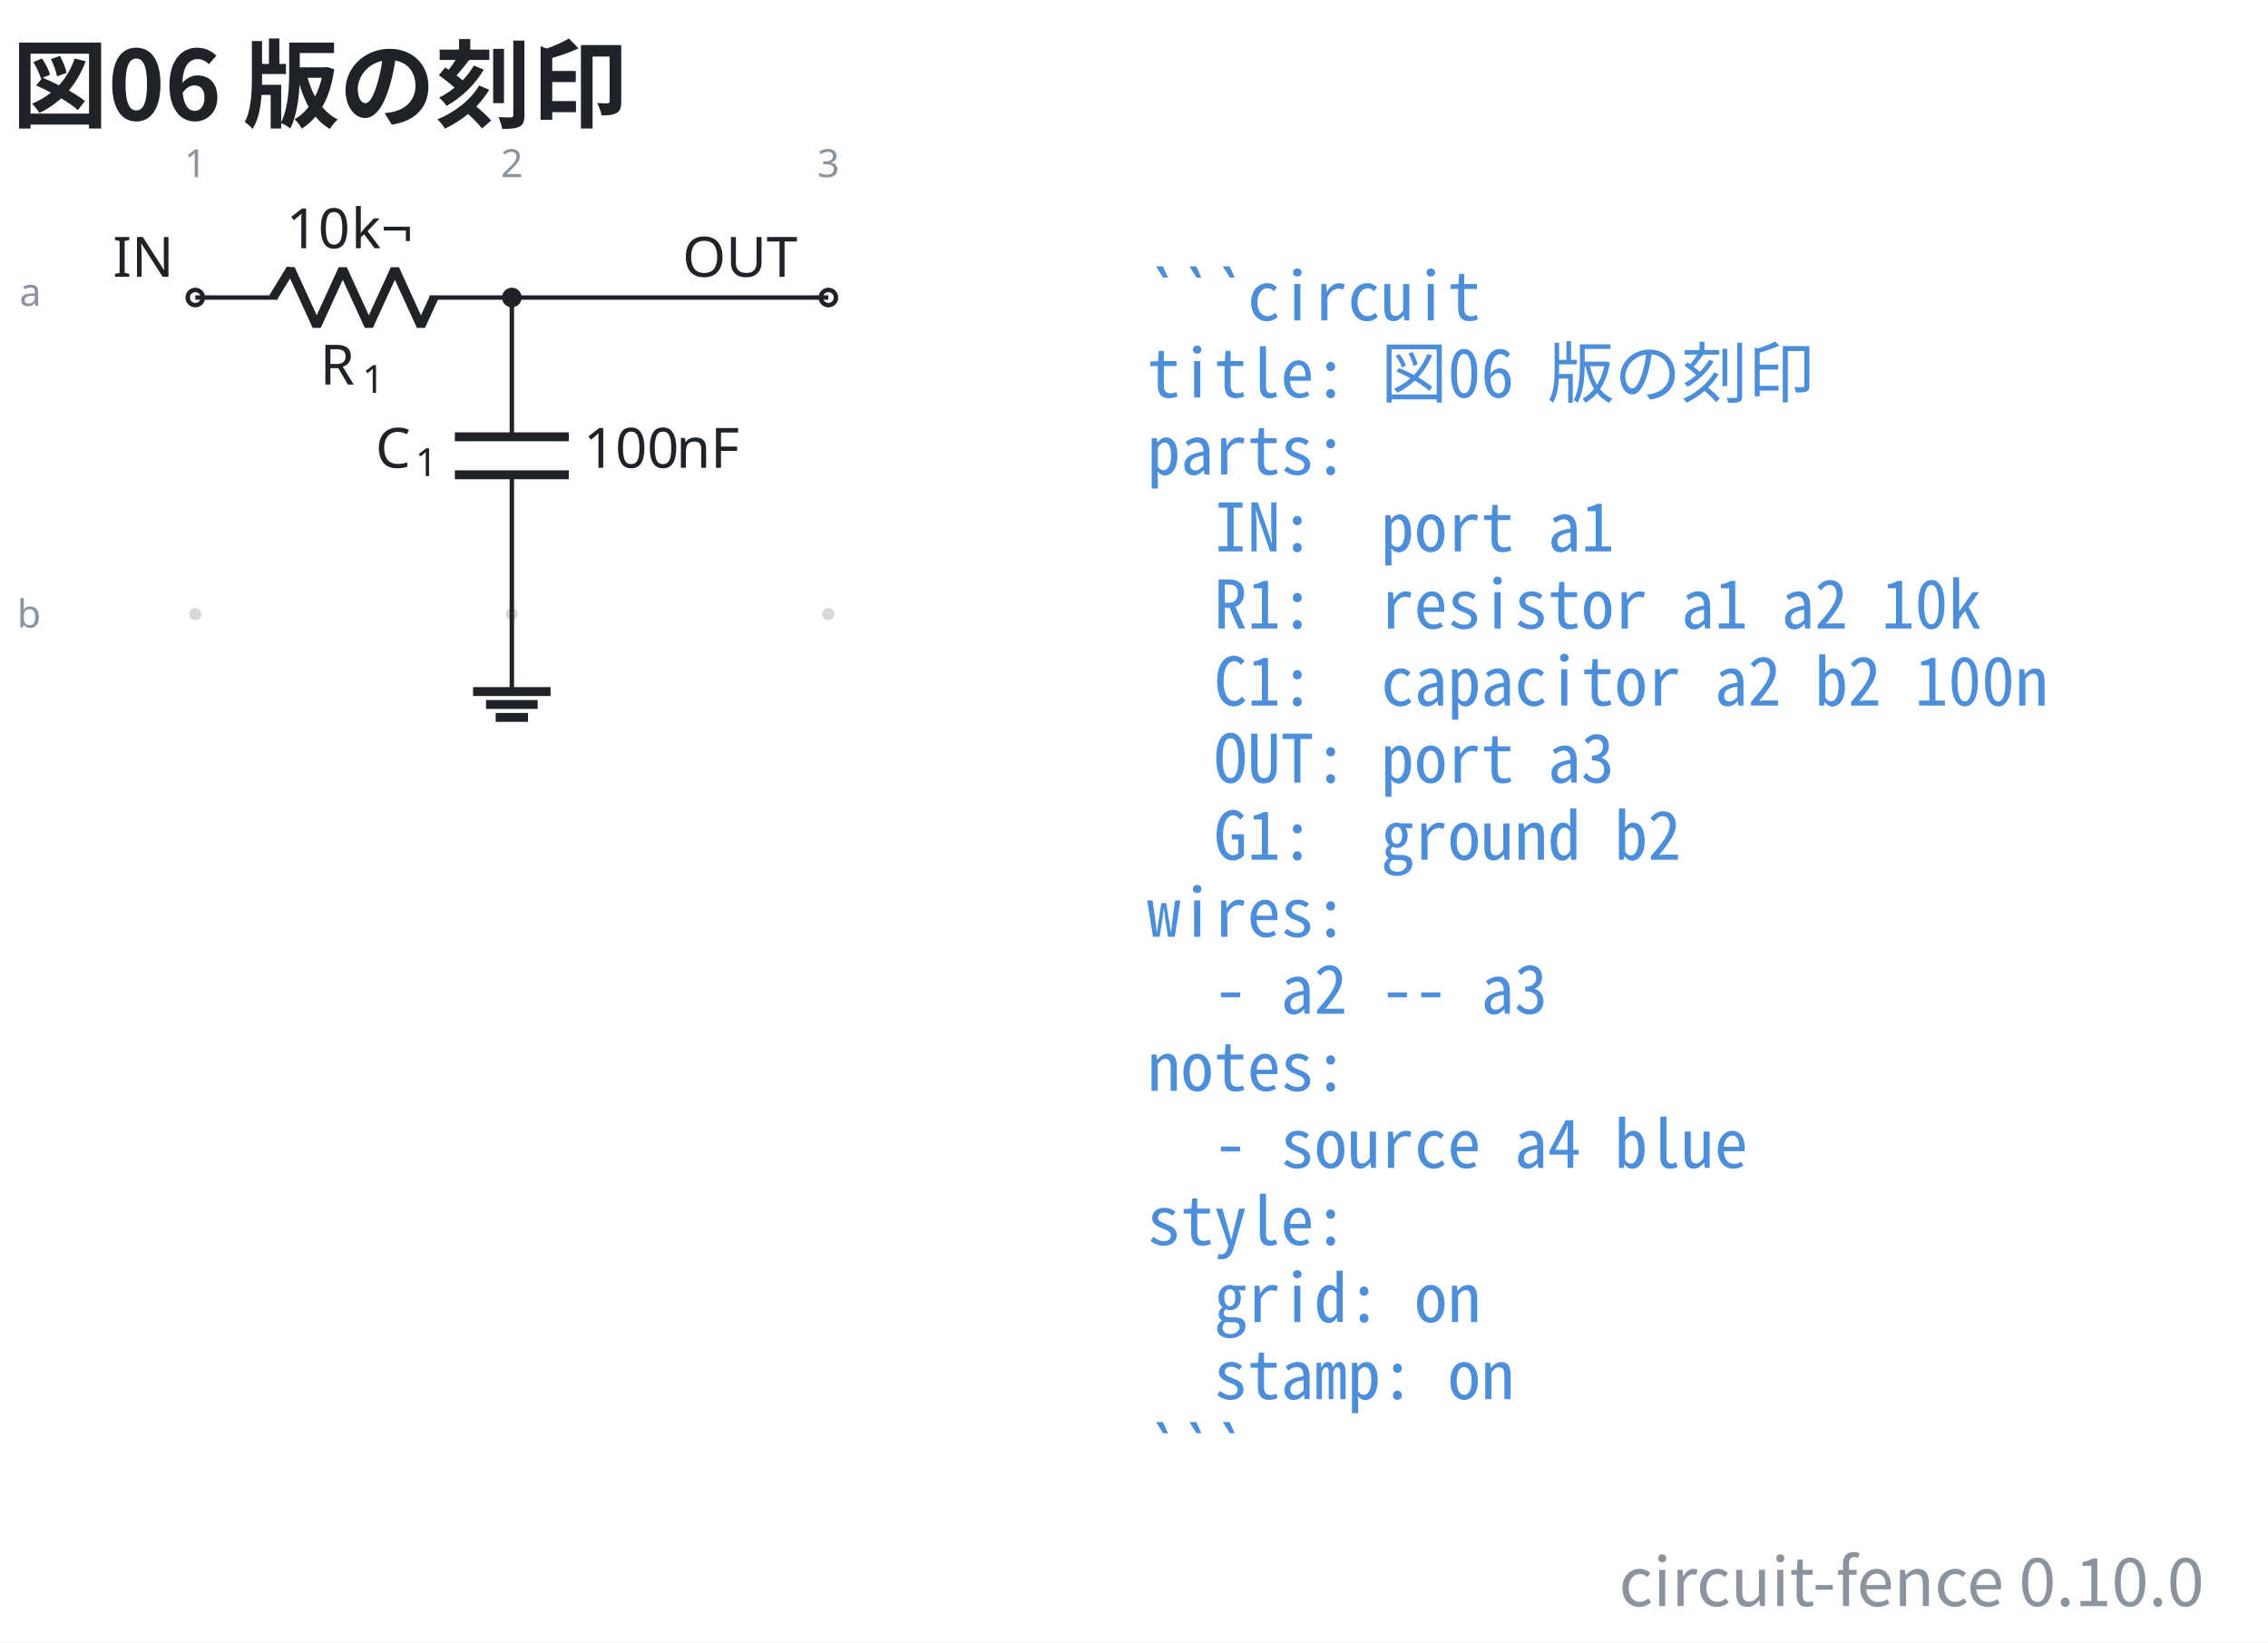
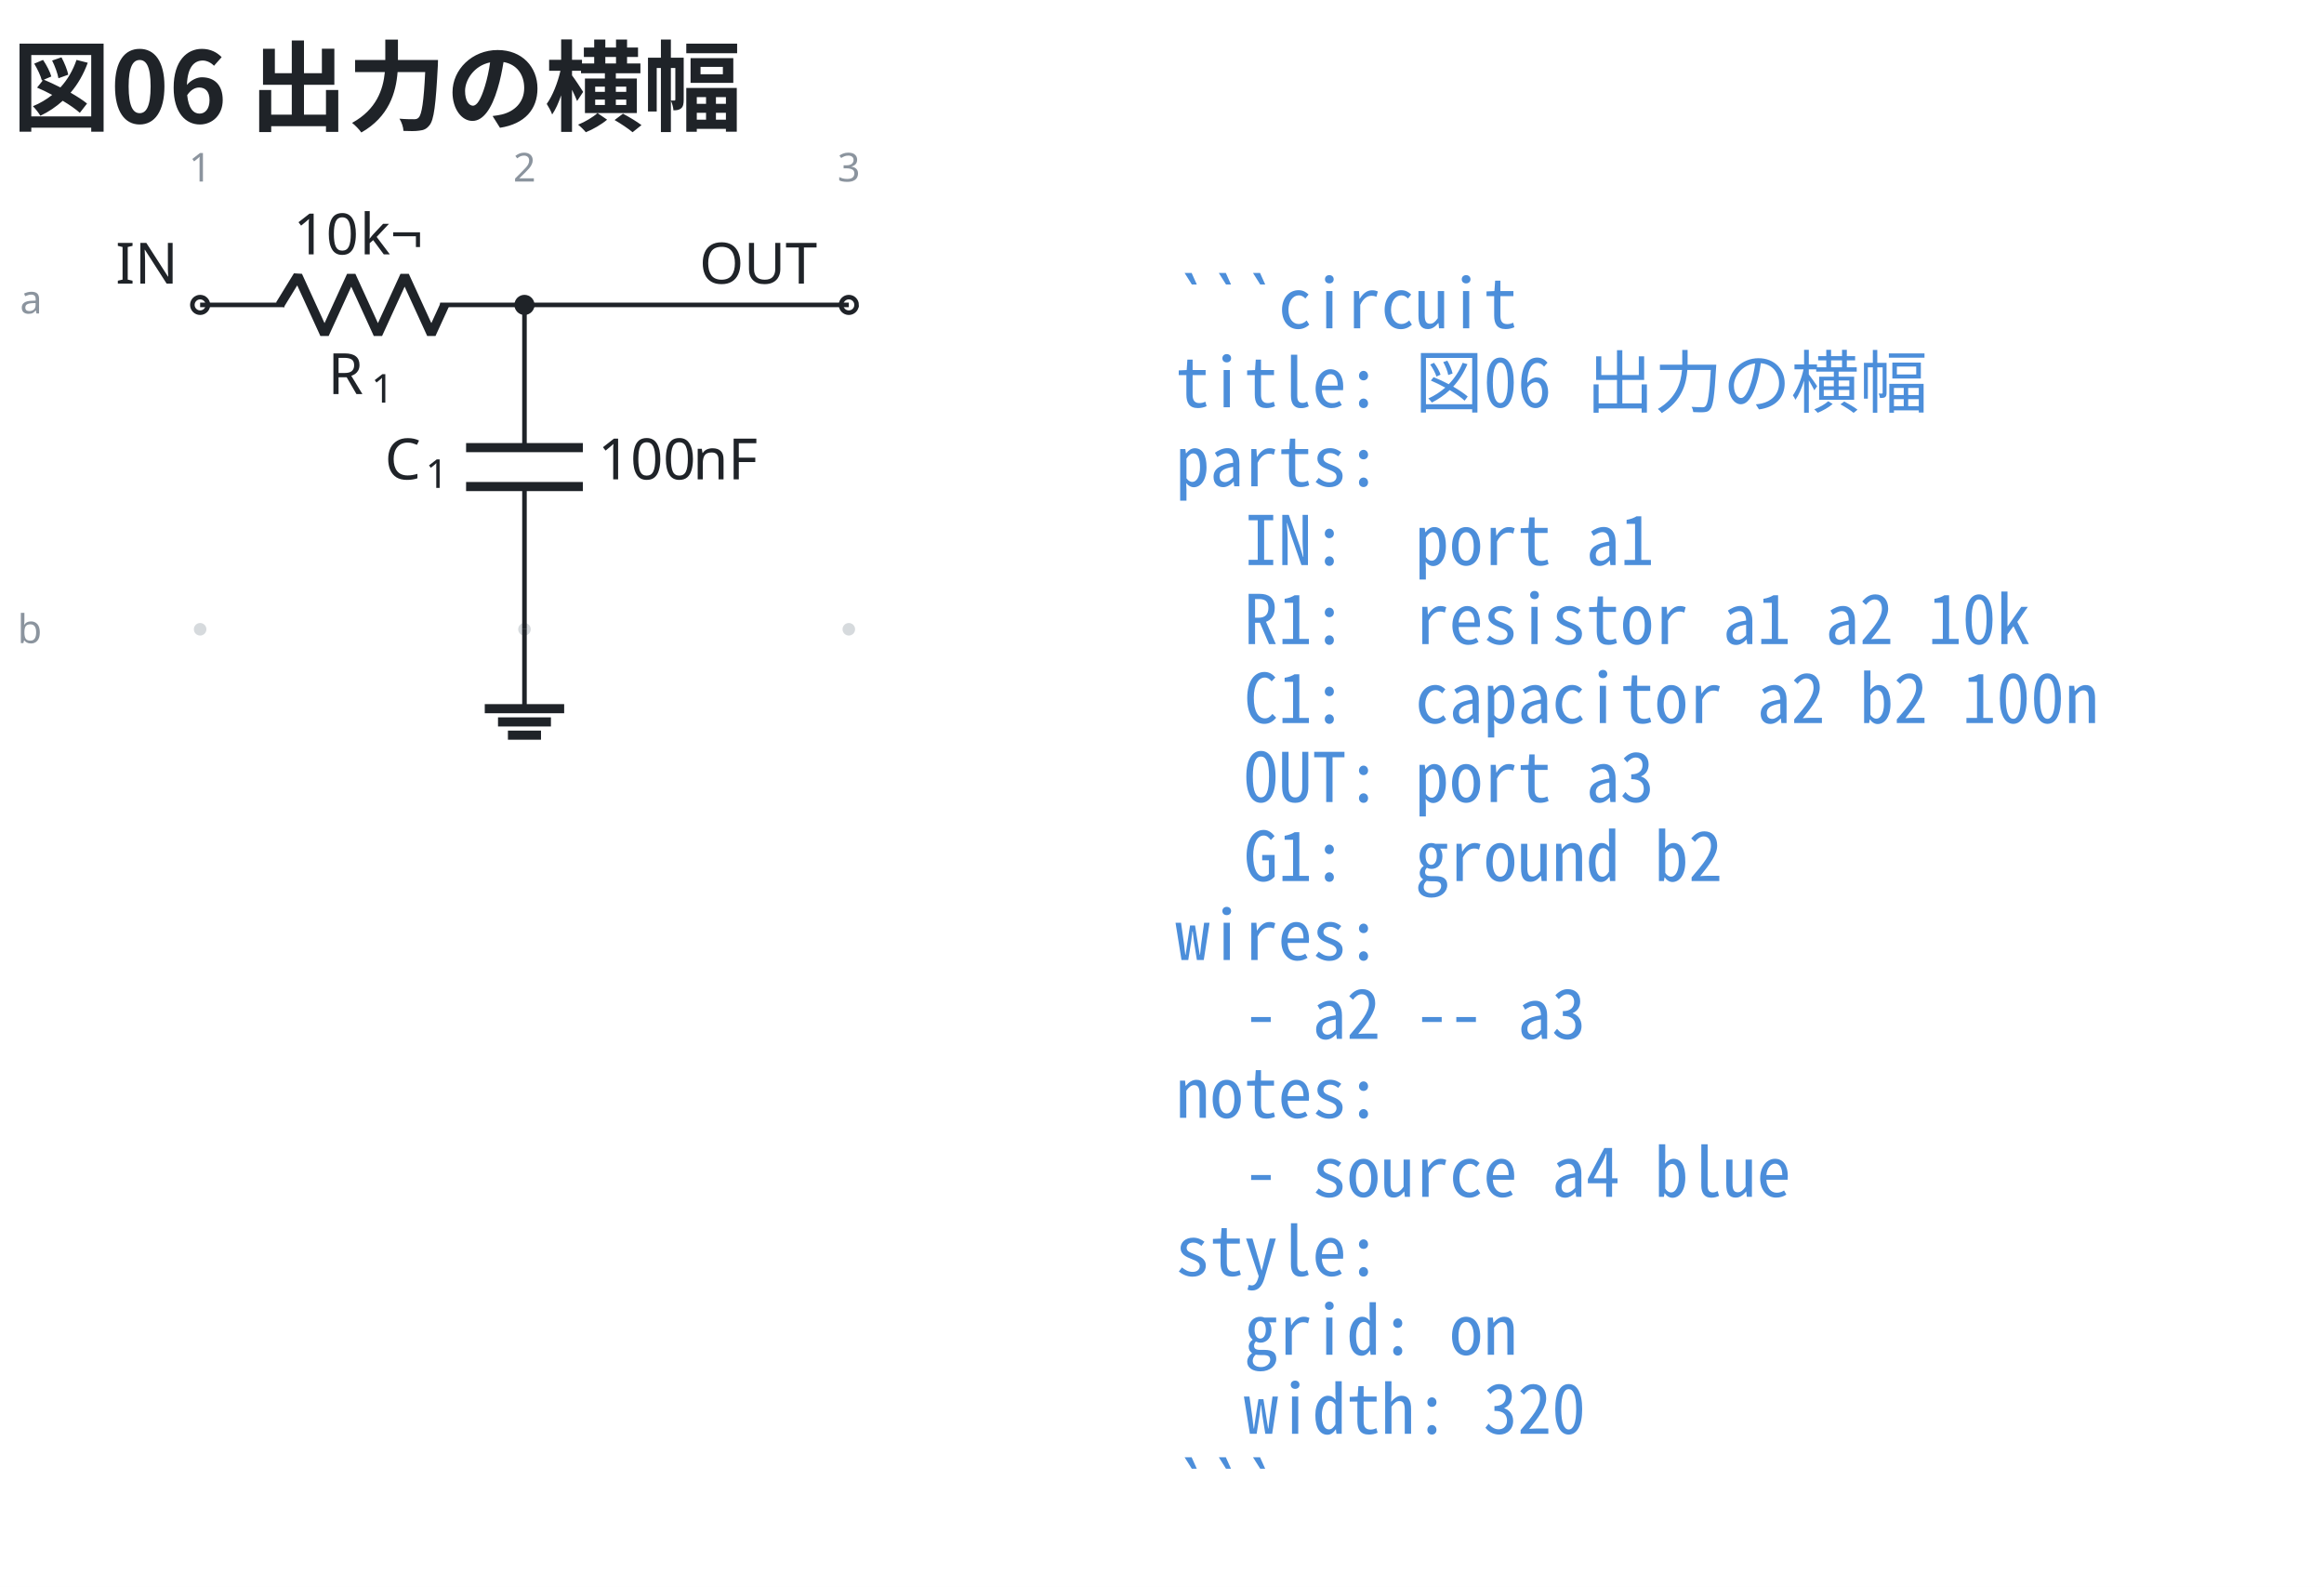
- <svg xmlns="http://www.w3.org/2000/svg" data-figure-paper="#ffffff" data-circuit-fence="0.10.0" fill="#1f2328" width="543.659" height="393.688" viewBox="-72 -72 407.744 295.266">
-   <rect x="-72" y="-72" width="407.744" height="295.266" fill="#ffffff" />
+ <svg xmlns="http://www.w3.org/2000/svg" data-figure-paper="#ffffff" data-circuit-fence="0.10.0" fill="#1f2328" width="320" height="218.485" viewBox="-72 -72 407.744 278.393">
+   <rect x="-72" y="-72" width="407.744" height="278.393" fill="#ffffff" />
  <g stroke="#1f2328" stroke-miterlimit="10" stroke-width=".8">
    <path fill="#8b949e" fill-opacity=".35" stroke="none" stroke-opacity=".35" d="M-35.787-18.511a1.1 1.1 0 1 0-2.2 0 1.1 1.1 0 0 0 2.2 0M-35.787 38.394a1.1 1.1 0 1 0-2.2 0 1.1 1.1 0 0 0 2.2 0M21.118-18.511a1.1 1.1 0 1 0-2.2 0 1.1 1.1 0 0 0 2.2 0M21.118 38.394a1.1 1.1 0 1 0-2.2 0 1.1 1.1 0 0 0 2.2 0M78.024-18.511a1.1 1.1 0 1 0-2.2 0 1.1 1.1 0 0 0 2.2 0M78.024 38.394a1.1 1.1 0 1 0-2.2 0 1.1 1.1 0 0 0 2.2 0m-1.1 0" />
    <g fill="#8b949e" stroke="#8b949e">
      <text x="-36.887" y="-18.511" fill="#8b949e" stroke="none" font-family="cmr7" font-size="7" transform="translate(-1.993 -21.645)">1</text>
    </g>
    <g fill="#8b949e" stroke="#8b949e">
      <text x="-36.887" y="-18.511" fill="#8b949e" stroke="none" font-family="cmr7" font-size="7" transform="translate(54.912 -21.645)">2</text>
    </g>
    <g fill="#8b949e" stroke="#8b949e">
      <text x="-36.887" y="-18.511" fill="#8b949e" stroke="none" font-family="cmr7" font-size="7" transform="translate(111.818 -21.645)">3</text>
    </g>
    <g fill="#8b949e" stroke="#8b949e">
      <text x="-36.887" y="-18.511" fill="#8b949e" stroke="none" font-family="cmr7" font-size="7" transform="translate(-31.62 1.507)">a</text>
    </g>
    <g fill="#8b949e" stroke="#8b949e">
      <text x="-36.887" y="-18.511" fill="#8b949e" stroke="none" font-family="cmr7" font-size="7" transform="translate(-32.05 59.336)">b</text>
    </g>
    <g fill="#ffffff">
      <path d="M-35.522-18.511a1.365 1.365 0 1 0-2.73 0 1.365 1.365 0 0 0 2.73 0Zm-1.365 0" />
    </g>
    <text x="-36.887" y="-18.511" stroke="none" font-family="cmr10" font-size="10" transform="translate(-14.844 -3.733)">IN</text>
    <path fill="none" d="M-36.887-18.511h.4m-.4 0h14.795m27.315 0h14.795m-.4 0h.4" />
    <g stroke-linejoin="bevel" stroke-width="1.6">
      <path fill="none" d="m-22.892-18.511 3.143-5.122 4.686 10.243 4.686-10.243 4.685 10.243 4.686-10.243L3.68-13.39l2.343-5.121" />
    </g>
    <g stroke="none">
      <text x="-36.887" y="-18.511" font-family="cmmi10" font-size="10" transform="translate(22.413 15.648)">R</text>
      <text x="-29.294" y="-17.011" font-family="cmr7" font-size="7" transform="translate(22.413 15.648)">1</text>
    </g>
    <g stroke="none" font-family="cmr10" font-size="10">
      <text x="-36.887" y="-18.511" transform="translate(16.37 -8.863)">10</text>
      <text x="-25.221" y="-18.511" transform="translate(16.37 -8.863)">k¬</text>
    </g>
    <path fill="none" d="M20.018-18.511v.4m0-.4V6.527m0 6.829v25.038m0-.4v.4" />
    <g stroke-width="1.6">
      <path fill="none" d="M30.261 6.527H9.775m20.486 6.829H9.775" />
    </g>
    <g stroke="none">
      <text x="-36.887" y="-18.511" font-family="cmmi10" font-size="10" transform="translate(32.39 30.606)">C</text>
      <text x="-29.74" y="-17.011" font-family="cmr7" font-size="7" transform="translate(32.39 30.606)">1</text>
    </g>
    <g stroke="none" font-family="cmr10" font-size="10">
      <text x="-36.887" y="-18.511" transform="translate(69.787 30.606)">100</text>
      <text x="-20.22" y="-18.511" transform="translate(69.787 30.606)">nF</text>
    </g>
    <g fill="#ffffff">
      <path d="M78.29-18.511a1.365 1.365 0 1 0-2.732 0 1.365 1.365 0 0 0 2.731 0Zm-1.366 0" />
    </g>
    <text x="-36.887" y="-18.511" stroke="none" font-family="cmr10" font-size="10" transform="translate(87.578 -3.733)">OUT</text>
    <path fill="none" d="M20.018 38.394v13.93" />
    <path fill="none" stroke-width="1.6" d="M13.053 52.325h13.93m-11.608 2.321h9.287m-7.546 2.322h5.804" />
    <path fill="none" d="M20.018-18.511h56.906" />
    <path d="M21.384-18.511a1.365 1.365 0 1 0-2.731 0 1.365 1.365 0 0 0 2.73 0Zm-1.366 0" />
    <g>
      <text x="-36.887" y="-18.511" fill="#4c8eda" stroke="none" font-family="'Noto Sans Mono CJK JP',ui-monospace,'SFMono-Regular',Consolas,'Liberation Mono',monospace" font-size="12" transform="translate(171.116 4.1)" xml:space="preserve">```circuit</text>
    </g>
    <g>
-       <text x="-36.887" y="-18.511" fill="#4c8eda" stroke="none" font-family="'Noto Sans Mono CJK JP',ui-monospace,'SFMono-Regular',Consolas,'Liberation Mono',monospace" font-size="12" transform="translate(171.116 17.956)" xml:space="preserve">title: 図06 版の刻印</text>
+       <text x="-36.887" y="-18.511" fill="#4c8eda" stroke="none" font-family="'Noto Sans Mono CJK JP',ui-monospace,'SFMono-Regular',Consolas,'Liberation Mono',monospace" font-size="12" transform="translate(171.116 17.956)" xml:space="preserve">title: 図06 出力の横幅</text>
    </g>
    <g>
      <text x="-36.887" y="-18.511" fill="#4c8eda" stroke="none" font-family="'Noto Sans Mono CJK JP',ui-monospace,'SFMono-Regular',Consolas,'Liberation Mono',monospace" font-size="12" transform="translate(171.116 31.813)" xml:space="preserve">parts:</text>
    </g>
    <g>
      <text x="-36.887" y="-18.511" fill="#4c8eda" stroke="none" font-family="'Noto Sans Mono CJK JP',ui-monospace,'SFMono-Regular',Consolas,'Liberation Mono',monospace" font-size="12" transform="translate(171.116 45.641)" xml:space="preserve">  IN:  port a1</text>
    </g>
    <g>
      <text x="-36.887" y="-18.511" fill="#4c8eda" stroke="none" font-family="'Noto Sans Mono CJK JP',ui-monospace,'SFMono-Regular',Consolas,'Liberation Mono',monospace" font-size="12" transform="translate(171.116 59.498)" xml:space="preserve">  R1:  resistor a1 a2 10k</text>
    </g>
    <g>
      <text x="-36.887" y="-18.511" fill="#4c8eda" stroke="none" font-family="'Noto Sans Mono CJK JP',ui-monospace,'SFMono-Regular',Consolas,'Liberation Mono',monospace" font-size="12" transform="translate(171.116 73.354)" xml:space="preserve">  C1:  capacitor a2 b2 100n</text>
    </g>
    <g>
      <text x="-36.887" y="-18.511" fill="#4c8eda" stroke="none" font-family="'Noto Sans Mono CJK JP',ui-monospace,'SFMono-Regular',Consolas,'Liberation Mono',monospace" font-size="12" transform="translate(171.116 87.21)" xml:space="preserve">  OUT: port a3</text>
    </g>
    <g>
      <text x="-36.887" y="-18.511" fill="#4c8eda" stroke="none" font-family="'Noto Sans Mono CJK JP',ui-monospace,'SFMono-Regular',Consolas,'Liberation Mono',monospace" font-size="12" transform="translate(171.116 101.067)" xml:space="preserve">  G1:  ground b2</text>
    </g>
    <g>
      <text x="-36.887" y="-18.511" fill="#4c8eda" stroke="none" font-family="'Noto Sans Mono CJK JP',ui-monospace,'SFMono-Regular',Consolas,'Liberation Mono',monospace" font-size="12" transform="translate(171.116 114.924)" xml:space="preserve">wires:</text>
    </g>
    <g>
      <text x="-36.887" y="-18.511" fill="#4c8eda" stroke="none" font-family="'Noto Sans Mono CJK JP',ui-monospace,'SFMono-Regular',Consolas,'Liberation Mono',monospace" font-size="12" transform="translate(171.116 128.751)" xml:space="preserve">  - a2 -- a3</text>
    </g>
    <g>
      <text x="-36.887" y="-18.511" fill="#4c8eda" stroke="none" font-family="'Noto Sans Mono CJK JP',ui-monospace,'SFMono-Regular',Consolas,'Liberation Mono',monospace" font-size="12" transform="translate(171.116 142.608)" xml:space="preserve">notes:</text>
    </g>
    <g>
      <text x="-36.887" y="-18.511" fill="#4c8eda" stroke="none" font-family="'Noto Sans Mono CJK JP',ui-monospace,'SFMono-Regular',Consolas,'Liberation Mono',monospace" font-size="12" transform="translate(171.116 156.464)" xml:space="preserve">  - source a4 blue</text>
    </g>
    <g>
      <text x="-36.887" y="-18.511" fill="#4c8eda" stroke="none" font-family="'Noto Sans Mono CJK JP',ui-monospace,'SFMono-Regular',Consolas,'Liberation Mono',monospace" font-size="12" transform="translate(171.116 170.32)" xml:space="preserve">style:</text>
    </g>
    <g>
      <text x="-36.887" y="-18.511" fill="#4c8eda" stroke="none" font-family="'Noto Sans Mono CJK JP',ui-monospace,'SFMono-Regular',Consolas,'Liberation Mono',monospace" font-size="12" transform="translate(171.116 184.177)" xml:space="preserve">  grid: on</text>
    </g>
    <g>
-       <text x="-36.887" y="-18.511" fill="#4c8eda" stroke="none" font-family="'Noto Sans Mono CJK JP',ui-monospace,'SFMono-Regular',Consolas,'Liberation Mono',monospace" font-size="12" transform="translate(171.116 198.034)" xml:space="preserve">  stamp: on</text>
+       <text x="-36.887" y="-18.511" fill="#4c8eda" stroke="none" font-family="'Noto Sans Mono CJK JP',ui-monospace,'SFMono-Regular',Consolas,'Liberation Mono',monospace" font-size="12" transform="translate(171.116 198.034)" xml:space="preserve">  width: 320</text>
    </g>
    <g>
      <text x="-36.887" y="-18.511" fill="#4c8eda" stroke="none" font-family="'Noto Sans Mono CJK JP',ui-monospace,'SFMono-Regular',Consolas,'Liberation Mono',monospace" font-size="12" transform="translate(171.116 211.862)" xml:space="preserve">```</text>
    </g>
    <g>
-       <text x="-36.887" y="-18.511" fill="#1f2328" stroke="none" font-family="'Noto Sans CJK JP','Noto Sans JP','Hiragino Sans','Yu Gothic',sans-serif" font-size="17.28" transform="translate(-32.983 -31.889)" font-weight="bold">図06 版の刻印</text>
-     </g>
-     <g>
-       <text x="-36.887" y="-18.511" fill="#8b949e" stroke="none" font-family="'Noto Sans CJK JP','Noto Sans JP','Hiragino Sans','Yu Gothic',sans-serif" font-size="12" transform="translate(361.153 235.234)" text-anchor="end">circuit-fence 0.10.0</text>
+       <text x="-36.887" y="-18.511" fill="#1f2328" stroke="none" font-family="'Noto Sans CJK JP','Noto Sans JP','Hiragino Sans','Yu Gothic',sans-serif" font-size="17.28" transform="translate(-32.983 -31.889)" font-weight="bold">図06 出力の横幅</text>
    </g>
  </g>
</svg>
